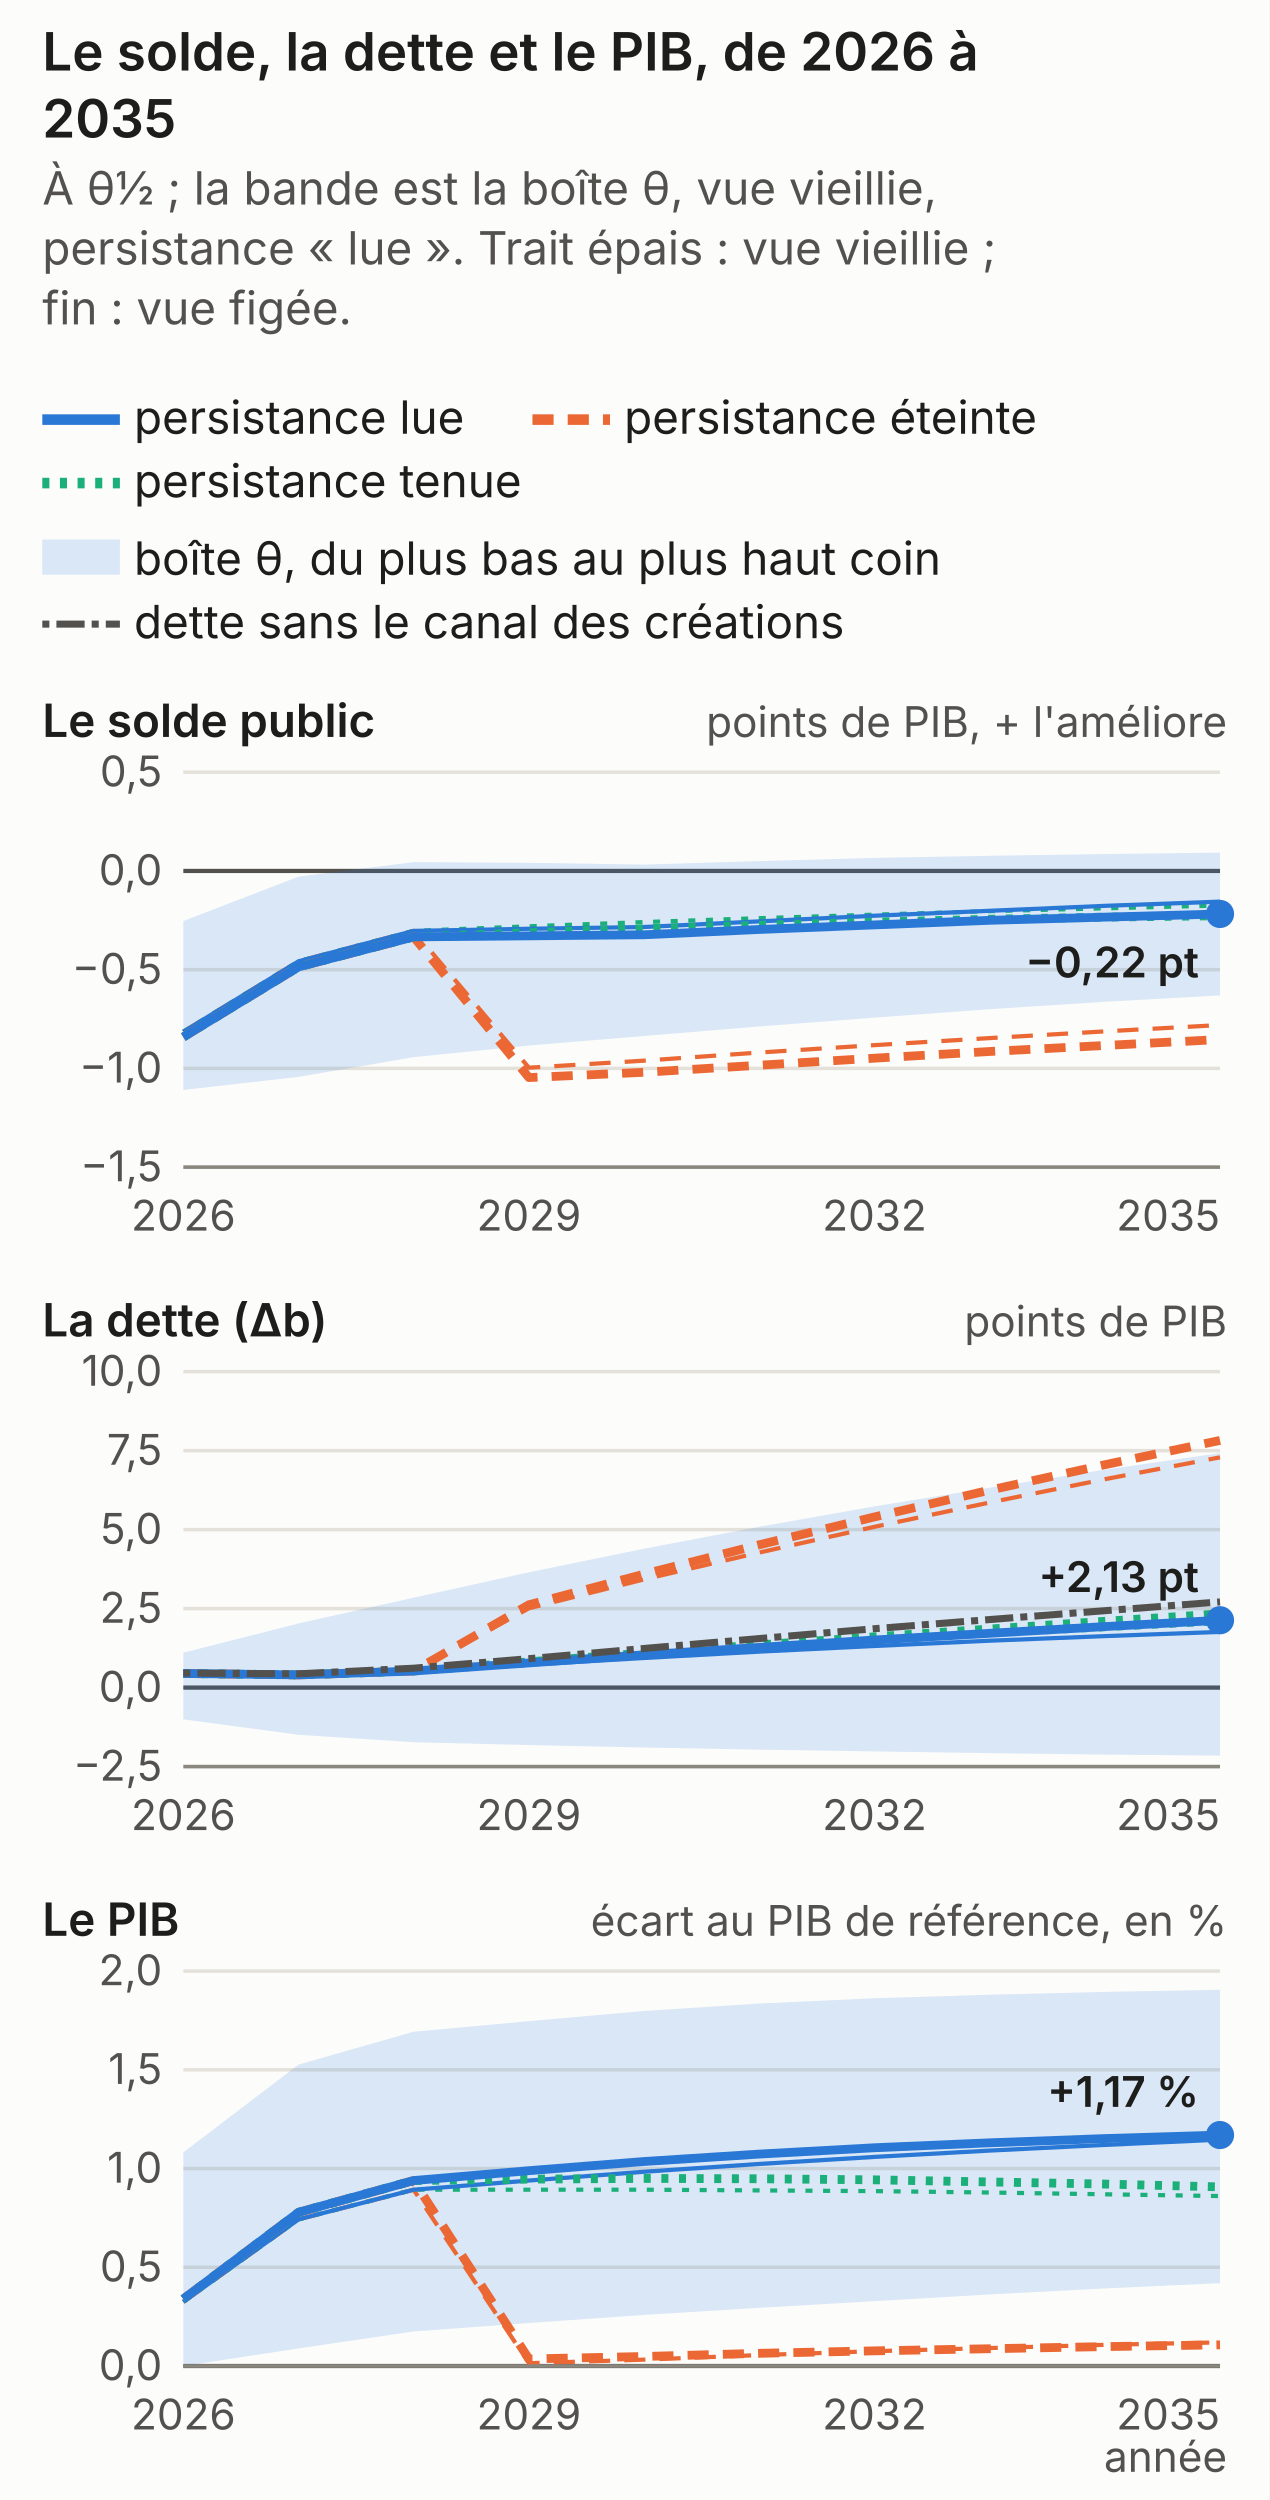
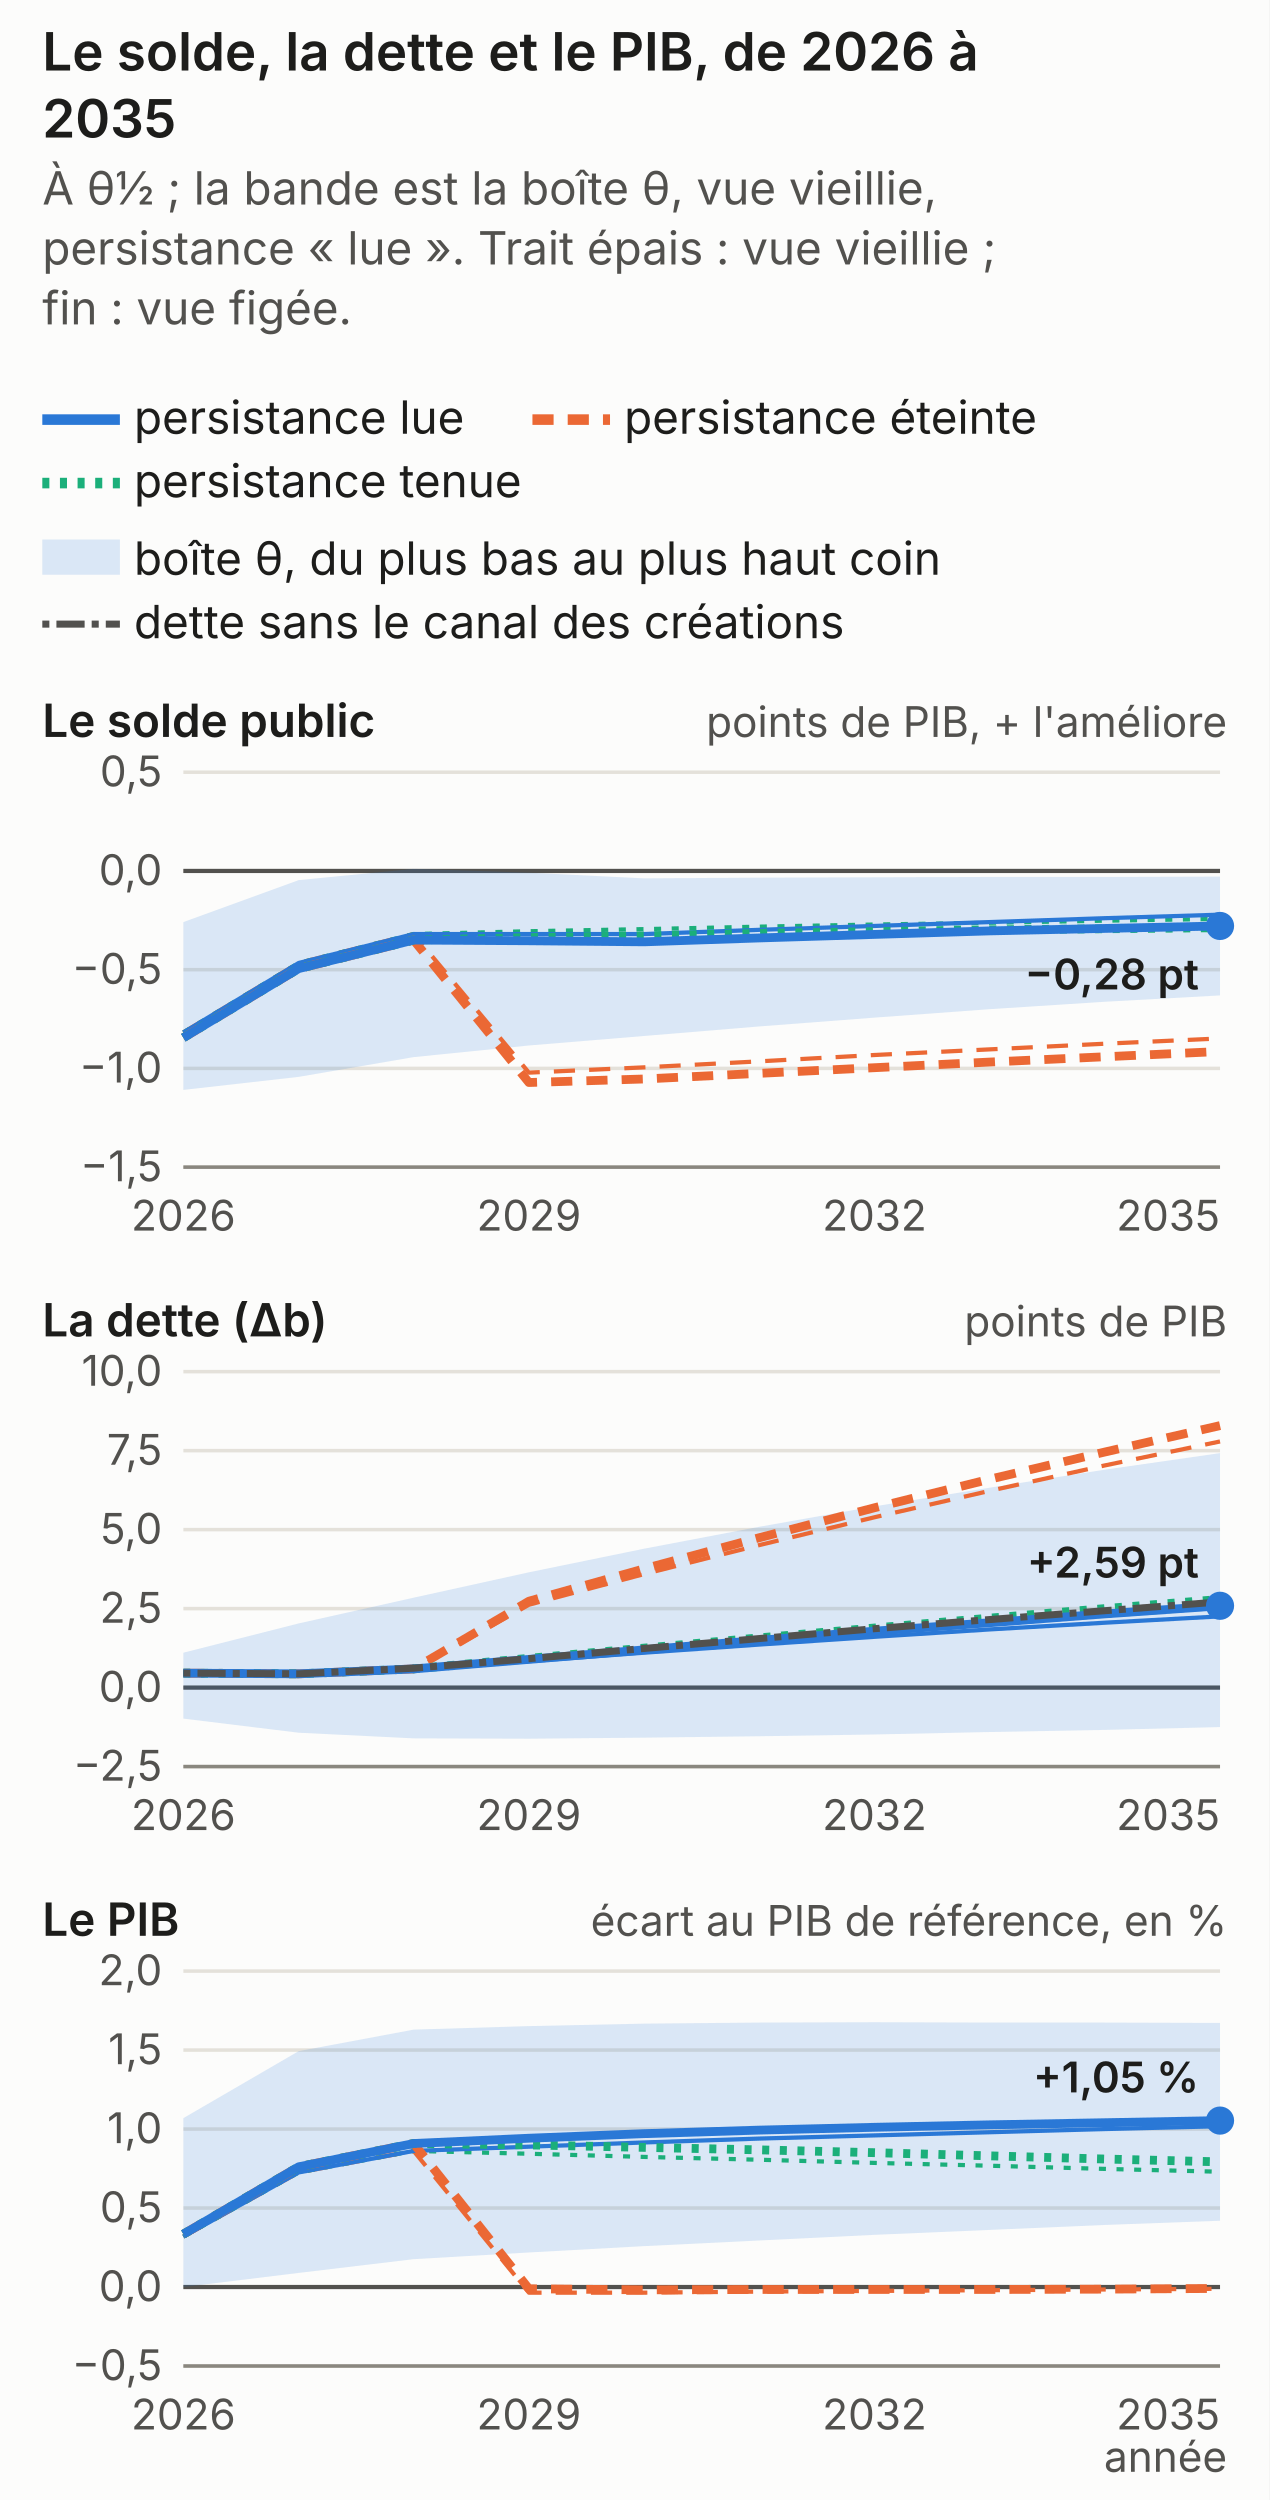
<svg xmlns="http://www.w3.org/2000/svg" viewBox="0 0 360 709" width="360" height="709" role="img" aria-labelledby="pres2027_ruffin_programme-trajectoire-t pres2027_ruffin_programme-trajectoire-d" font-size="13">
  <style>.g-fond{fill:#fcfcfb}.g-encre{fill:#1d1d1b}.g-doux{fill:#52514e}
.g-axe{stroke:#8a877f}.g-grille{stroke:#e4e1da}.g-zero{stroke:#52514e}
.g-s1{stroke:#2a78d6}.g-s2{stroke:#eb6834}.g-s3{stroke:#1baf7a}.g-s4{stroke:#6250d6}
.g-f1{fill:#2a78d6}.g-f2{fill:#eb6834}.g-f3{fill:#1baf7a}.g-f4{fill:#6250d6}
.g-bande{fill:#2a78d6;fill-opacity:.16}.g-plus{fill:#2a78d6}.g-moins{fill:#e34948}
.g-total{fill:#52514e}.g-lien{stroke:#8a877f}.g-sur{fill:#ffffff}
@media (prefers-color-scheme: dark){
.g-fond{fill:#1a1a19}.g-encre{fill:#ece9e2}.g-doux{fill:#c3c2b7}
.g-axe{stroke:#8f8b80}.g-grille{stroke:#33322f}.g-zero{stroke:#c3c2b7}
.g-s1{stroke:#3987e5}.g-s2{stroke:#d95926}.g-s3{stroke:#199e70}.g-s4{stroke:#9085e9}
.g-f1{fill:#3987e5}.g-f2{fill:#d95926}.g-f3{fill:#199e70}.g-f4{fill:#9085e9}
.g-bande{fill:#3987e5;fill-opacity:.24}.g-plus{fill:#3987e5}.g-moins{fill:#e66767}
.g-total{fill:#6b6862}.g-lien{stroke:#8f8b80}}
text{font-family:system-ui,-apple-system,"Segoe UI",sans-serif}</style>
  <rect class="g-fond" fill="#fcfcfb" x="0" y="0" width="360" height="709" />
  <text class="g-encre" fill="#1d1d1b" x="12" y="20" text-anchor="start" font-size="15" font-weight="600">Le solde, la dette et le PIB, de 2026 à</text>
  <text class="g-encre" fill="#1d1d1b" x="12" y="39" text-anchor="start" font-size="15" font-weight="600">2035</text>
  <text class="g-doux" fill="#52514e" x="12" y="58" text-anchor="start">À θ½ ; la bande est la boîte θ, vue vieillie,</text>
  <text class="g-doux" fill="#52514e" x="12" y="75" text-anchor="start">persistance « lue ». Trait épais : vue vieillie ;</text>
  <text class="g-doux" fill="#52514e" x="12" y="92" text-anchor="start">fin : vue figée.</text>
  <line class="g-s1" stroke="#2a78d6" stroke-width="3" x1="12" y1="119" x2="34" y2="119" />
  <text class="g-encre" fill="#1d1d1b" x="38" y="123" text-anchor="start">persistance lue</text>
  <line class="g-s2" stroke="#eb6834" stroke-width="3" stroke-dasharray="6 4" x1="151" y1="119" x2="173" y2="119" />
  <text class="g-encre" fill="#1d1d1b" x="177" y="123" text-anchor="start">persistance éteinte</text>
  <line class="g-s3" stroke="#1baf7a" stroke-width="3" stroke-dasharray="2 3" x1="12" y1="137" x2="34" y2="137" />
  <text class="g-encre" fill="#1d1d1b" x="38" y="141" text-anchor="start">persistance tenue</text>
  <rect class="g-bande" fill="#2a78d6" fill-opacity=".16" x="12" y="153" width="22" height="10" />
  <text class="g-encre" fill="#1d1d1b" x="38" y="163" text-anchor="start">boîte θ, du plus bas au plus haut coin</text>
  <line class="g-zero" stroke="#52514e" stroke-width="2" stroke-dasharray="2 2 8 2" x1="12" y1="177" x2="34" y2="177" />
  <text class="g-encre" fill="#1d1d1b" x="38" y="181" text-anchor="start">dette sans le canal des créations</text>
  <text class="g-encre" fill="#1d1d1b" x="12" y="209" text-anchor="start" font-weight="600">Le solde public</text>
  <text class="g-doux" fill="#52514e" x="348" y="209" text-anchor="end" font-size="12">points de PIB, + l'améliore</text>
  <line class="g-grille" stroke="#e4e1da" stroke-width="1" x1="52" y1="331" x2="346" y2="331" />
  <text class="g-doux" fill="#52514e" x="46" y="335" text-anchor="end" font-size="12">−1,5</text>
  <line class="g-grille" stroke="#e4e1da" stroke-width="1" x1="52" y1="303" x2="346" y2="303" />
  <text class="g-doux" fill="#52514e" x="46" y="307" text-anchor="end" font-size="12">−1,0</text>
  <line class="g-grille" stroke="#e4e1da" stroke-width="1" x1="52" y1="275" x2="346" y2="275" />
  <text class="g-doux" fill="#52514e" x="46" y="279" text-anchor="end" font-size="12">−0,5</text>
  <line class="g-grille" stroke="#e4e1da" stroke-width="1" x1="52" y1="247" x2="346" y2="247" />
  <text class="g-doux" fill="#52514e" x="46" y="251" text-anchor="end" font-size="12">0,0</text>
  <line class="g-grille" stroke="#e4e1da" stroke-width="1" x1="52" y1="219" x2="346" y2="219" />
  <text class="g-doux" fill="#52514e" x="46" y="223" text-anchor="end" font-size="12">0,5</text>
  <line class="g-zero" stroke="#52514e" stroke-width="1.2" x1="52" y1="247" x2="346" y2="247" />
-   <polygon class="g-bande" fill="#2a78d6" fill-opacity=".16" points="52,261.2 84.7,248.6 117.3,244.5 150,244.7 182.7,245.2 215.3,244.2 248,243.3 280.7,242.7 313.3,242.2 346,241.8 346,282.3 313.3,284.1 280.7,286.2 248,288.6 215.3,291.1 182.7,293.8 150,296.5 117.3,299.8 84.7,305.4 52,309.1" />
-   <polyline class="g-s2" stroke="#eb6834" fill="none" stroke-width="1.2" stroke-dasharray="6 4" stroke-linejoin="round" points="52,292.6 84.7,272.6 117.3,264 150,302.8 182.7,300.8 215.3,298.5 248,296.4 280.7,294.4 313.3,292.5 346,290.7" />
-   <polyline class="g-s3" stroke="#1baf7a" fill="none" stroke-width="1.2" stroke-dasharray="2 3" stroke-linejoin="round" points="52,292.6 84.7,272.6 117.3,264 150,262.7 182.7,261.5 215.3,260.4 248,259.4 280.7,258.4 313.3,257.6 346,256.8" />
-   <polyline class="g-s1" stroke="#2a78d6" fill="none" stroke-width="1.2" stroke-linejoin="round" points="52,292.6 84.7,272.6 117.3,264 150,263.4 182.7,262.9 215.3,261.3 248,259.7 280.7,258.3 313.3,256.9 346,255.7" />
-   <polyline class="g-s2" stroke="#eb6834" fill="none" stroke-width="2.5" stroke-dasharray="6 4" stroke-linejoin="round" points="52,294.1 84.7,274.2 117.3,265.7 150,305.6 182.7,304.1 215.3,302.1 248,300.1 280.7,298.2 313.3,296.5 346,294.8" />
-   <polyline class="g-s3" stroke="#1baf7a" fill="none" stroke-width="2.5" stroke-dasharray="2 3" stroke-linejoin="round" points="52,294.1 84.7,274.2 117.3,265.7 150,264.5 182.7,263.4 215.3,262.4 248,261.5 280.7,260.7 313.3,260.1 346,259.7" />
-   <polyline class="g-s1" stroke="#2a78d6" fill="none" stroke-width="2.5" stroke-linejoin="round" points="52,294.1 84.7,274.2 117.3,265.7 150,265.4 182.7,265.1 215.3,263.6 248,262.3 280.7,261 313.3,260.1 346,259.2" />
-   <circle class="g-f1" fill="#2a78d6" cx="346" cy="259.2" r="4" />
-   <text class="g-encre" fill="#1d1d1b" x="340" y="277.2" text-anchor="end" font-size="12" font-weight="600">−0,22 pt</text>
+   <polygon class="g-bande" fill="#2a78d6" fill-opacity=".16" points="52,261.5 84.7,249.6 117.3,246.4 150,247.5 182.7,249.1 215.3,248.9 248,248.8 280.7,248.7 313.3,248.7 346,248.6 346,282.3 313.3,284.1 280.7,286.2 248,288.6 215.3,291.1 182.7,293.8 150,296.5 117.3,299.8 84.7,305.4 52,309.1" />
+   <polyline class="g-s2" stroke="#eb6834" fill="none" stroke-width="1.2" stroke-dasharray="6 4" stroke-linejoin="round" points="52,292.8 84.7,273.1 117.3,264.9 150,304.2 182.7,302.7 215.3,301 248,299.2 280.7,297.6 313.3,296 346,294.5" />
+   <polyline class="g-s3" stroke="#1baf7a" fill="none" stroke-width="1.2" stroke-dasharray="2 3" stroke-linejoin="round" points="52,292.8 84.7,273.1 117.3,264.9 150,264.1 182.7,263.5 215.3,262.8 248,262.2 280.7,261.7 313.3,261.1 346,260.6" />
+   <polyline class="g-s1" stroke="#2a78d6" fill="none" stroke-width="1.2" stroke-linejoin="round" points="52,292.8 84.7,273.1 117.3,264.9 150,264.9 182.7,264.9 215.3,263.7 248,262.6 280.7,261.5 313.3,260.4 346,259.4" />
+   <polyline class="g-s2" stroke="#eb6834" fill="none" stroke-width="2.5" stroke-dasharray="6 4" stroke-linejoin="round" points="52,294.3 84.7,274.7 117.3,266.6 150,307 182.7,306 215.3,304.4 248,302.8 280.7,301.2 313.3,299.7 346,298.2" />
+   <polyline class="g-s3" stroke="#1baf7a" fill="none" stroke-width="2.5" stroke-dasharray="2 3" stroke-linejoin="round" points="52,294.3 84.7,274.7 117.3,266.6 150,265.9 182.7,265.4 215.3,264.7 248,264.2 280.7,263.7 313.3,263.4 346,263.1" />
+   <polyline class="g-s1" stroke="#2a78d6" fill="none" stroke-width="2.5" stroke-linejoin="round" points="52,294.3 84.7,274.7 117.3,266.6 150,266.8 182.7,267.1 215.3,266 248,265 280.7,264 313.3,263.3 346,262.6" />
+   <circle class="g-f1" fill="#2a78d6" cx="346" cy="262.6" r="4" />
+   <text class="g-encre" fill="#1d1d1b" x="340" y="280.6" text-anchor="end" font-size="12" font-weight="600">−0,28 pt</text>
  <line class="g-axe" stroke="#8a877f" stroke-width="1" x1="52" y1="331" x2="346" y2="331" />
  <text class="g-doux" fill="#52514e" x="52" y="349" text-anchor="middle" font-size="12">2026</text>
  <text class="g-doux" fill="#52514e" x="150" y="349" text-anchor="middle" font-size="12">2029</text>
  <text class="g-doux" fill="#52514e" x="248" y="349" text-anchor="middle" font-size="12">2032</text>
  <text class="g-doux" fill="#52514e" x="346" y="349" text-anchor="end" font-size="12">2035</text>
  <text class="g-encre" fill="#1d1d1b" x="12" y="379" text-anchor="start" font-weight="600">La dette (Δb)</text>
  <text class="g-doux" fill="#52514e" x="348" y="379" text-anchor="end" font-size="12">points de PIB</text>
  <line class="g-grille" stroke="#e4e1da" stroke-width="1" x1="52" y1="501" x2="346" y2="501" />
  <text class="g-doux" fill="#52514e" x="46" y="505" text-anchor="end" font-size="12">−2,5</text>
  <line class="g-grille" stroke="#e4e1da" stroke-width="1" x1="52" y1="478.6" x2="346" y2="478.6" />
  <text class="g-doux" fill="#52514e" x="46" y="482.6" text-anchor="end" font-size="12">0,0</text>
  <line class="g-grille" stroke="#e4e1da" stroke-width="1" x1="52" y1="456.2" x2="346" y2="456.2" />
  <text class="g-doux" fill="#52514e" x="46" y="460.2" text-anchor="end" font-size="12">2,5</text>
  <line class="g-grille" stroke="#e4e1da" stroke-width="1" x1="52" y1="433.8" x2="346" y2="433.8" />
  <text class="g-doux" fill="#52514e" x="46" y="437.8" text-anchor="end" font-size="12">5,0</text>
  <line class="g-grille" stroke="#e4e1da" stroke-width="1" x1="52" y1="411.4" x2="346" y2="411.4" />
  <text class="g-doux" fill="#52514e" x="46" y="415.4" text-anchor="end" font-size="12">7,5</text>
  <line class="g-grille" stroke="#e4e1da" stroke-width="1" x1="52" y1="389" x2="346" y2="389" />
  <text class="g-doux" fill="#52514e" x="46" y="393" text-anchor="end" font-size="12">10,0</text>
  <line class="g-zero" stroke="#52514e" stroke-width="1.2" x1="52" y1="478.6" x2="346" y2="478.6" />
-   <polygon class="g-bande" fill="#2a78d6" fill-opacity=".16" points="52,468.7 84.7,460.4 117.3,453.1 150,445.9 182.7,439.2 215.3,433 248,427.2 280.7,421.9 313.3,416.8 346,412.1 346,497.9 313.3,497.6 280.7,497.2 248,496.7 215.3,496.2 182.7,495.6 150,494.9 117.3,494.1 84.7,492 52,487.6" />
-   <polyline class="g-s2" stroke="#eb6834" fill="none" stroke-width="1.2" stroke-dasharray="6 4" stroke-linejoin="round" points="52,474.7 84.7,475.1 117.3,474.1 150,456.1 182.7,447.9 215.3,440.3 248,433 280.7,426.1 313.3,419.5 346,413.3" />
-   <polyline class="g-s3" stroke="#1baf7a" fill="none" stroke-width="1.2" stroke-dasharray="2 3" stroke-linejoin="round" points="52,474.7 84.7,475.1 117.3,474.1 150,471.8 182.7,469.6 215.3,467.5 248,465.6 280.7,463.7 313.3,462 346,460.3" />
-   <polyline class="g-s1" stroke="#2a78d6" fill="none" stroke-width="1.2" stroke-linejoin="round" points="52,474.7 84.7,475.1 117.3,474.1 150,472.1 182.7,470.2 215.3,468.4 248,466.8 280.7,465.3 313.3,464 346,462.8" />
-   <polyline class="g-s2" stroke="#eb6834" fill="none" stroke-width="2.5" stroke-dasharray="6 4" stroke-linejoin="round" points="52,474.6 84.7,475 117.3,473.9 150,455.1 182.7,446.4 215.3,438.1 248,430.2 280.7,422.6 313.3,415.4 346,408.5" />
-   <polyline class="g-s3" stroke="#1baf7a" fill="none" stroke-width="2.5" stroke-dasharray="2 3" stroke-linejoin="round" points="52,474.6 84.7,475 117.3,473.9 150,471.3 182.7,468.8 215.3,466.5 248,464.2 280.7,462 313.3,459.8 346,457.7" />
-   <polyline class="g-s1" stroke="#2a78d6" fill="none" stroke-width="2.5" stroke-linejoin="round" points="52,474.6 84.7,475 117.3,473.9 150,471.6 182.7,469.3 215.3,467.2 248,465.1 280.7,463.2 313.3,461.3 346,459.5" />
+   <polygon class="g-bande" fill="#2a78d6" fill-opacity=".16" points="52,468.7 84.7,460.4 117.3,453.1 150,445.9 182.7,439.2 215.3,433 248,427.2 280.7,421.9 313.3,416.8 346,412.1 346,489.8 313.3,490.6 280.7,491.2 248,491.9 215.3,492.4 182.7,492.8 150,493.1 117.3,493 84.7,491.4 52,487.4" />
+   <polyline class="g-s2" stroke="#eb6834" fill="none" stroke-width="1.2" stroke-dasharray="6 4" stroke-linejoin="round" points="52,474.6 84.7,474.8 117.3,473.6 150,455.1 182.7,446.4 215.3,438.2 248,430.3 280.7,422.8 313.3,415.6 346,408.8" />
+   <polyline class="g-s3" stroke="#1baf7a" fill="none" stroke-width="1.2" stroke-dasharray="2 3" stroke-linejoin="round" points="52,474.6 84.7,474.8 117.3,473.6 150,470.8 182.7,468.1 215.3,465.5 248,462.9 280.7,460.5 313.3,458.2 346,455.9" />
+   <polyline class="g-s1" stroke="#2a78d6" fill="none" stroke-width="1.2" stroke-linejoin="round" points="52,474.6 84.7,474.8 117.3,473.6 150,471.1 182.7,468.7 215.3,466.4 248,464.2 280.7,462.1 313.3,460.2 346,458.4" />
+   <polyline class="g-s2" stroke="#eb6834" fill="none" stroke-width="2.5" stroke-dasharray="6 4" stroke-linejoin="round" points="52,474.5 84.7,474.7 117.3,473.3 150,454.1 182.7,444.9 215.3,436.1 248,427.6 280.7,419.5 313.3,411.8 346,404.3" />
+   <polyline class="g-s3" stroke="#1baf7a" fill="none" stroke-width="2.5" stroke-dasharray="2 3" stroke-linejoin="round" points="52,474.5 84.7,474.7 117.3,473.3 150,470.3 182.7,467.4 215.3,464.5 248,461.7 280.7,458.9 313.3,456.2 346,453.6" />
+   <polyline class="g-s1" stroke="#2a78d6" fill="none" stroke-width="2.5" stroke-linejoin="round" points="52,474.5 84.7,474.7 117.3,473.3 150,470.6 182.7,467.9 215.3,465.2 248,462.6 280.7,460.2 313.3,457.7 346,455.4" />
  <polyline class="g-zero" stroke="#52514e" fill="none" stroke-width="2" stroke-dasharray="2 2 8 2" points="52,474.5 84.7,474.7 117.3,473.1 150,470.4 182.7,467.5 215.3,464.7 248,461.9 280.7,459.3 313.3,456.8 346,454.3" />
-   <circle class="g-f1" fill="#2a78d6" cx="346" cy="459.5" r="4" />
-   <text class="g-encre" fill="#1d1d1b" x="340" y="451.5" text-anchor="end" font-size="12" font-weight="600">+2,13 pt</text>
+   <circle class="g-f1" fill="#2a78d6" cx="346" cy="455.4" r="4" />
+   <text class="g-encre" fill="#1d1d1b" x="340" y="447.4" text-anchor="end" font-size="12" font-weight="600">+2,59 pt</text>
  <line class="g-axe" stroke="#8a877f" stroke-width="1" x1="52" y1="501" x2="346" y2="501" />
  <text class="g-doux" fill="#52514e" x="52" y="519" text-anchor="middle" font-size="12">2026</text>
  <text class="g-doux" fill="#52514e" x="150" y="519" text-anchor="middle" font-size="12">2029</text>
  <text class="g-doux" fill="#52514e" x="248" y="519" text-anchor="middle" font-size="12">2032</text>
  <text class="g-doux" fill="#52514e" x="346" y="519" text-anchor="end" font-size="12">2035</text>
  <text class="g-encre" fill="#1d1d1b" x="12" y="549" text-anchor="start" font-weight="600">Le PIB</text>
  <text class="g-doux" fill="#52514e" x="348" y="549" text-anchor="end" font-size="12">écart au PIB de référence, en %</text>
  <line class="g-grille" stroke="#e4e1da" stroke-width="1" x1="52" y1="671" x2="346" y2="671" />
-   <text class="g-doux" fill="#52514e" x="46" y="675" text-anchor="end" font-size="12">0,0</text>
-   <line class="g-grille" stroke="#e4e1da" stroke-width="1" x1="52" y1="643" x2="346" y2="643" />
-   <text class="g-doux" fill="#52514e" x="46" y="647" text-anchor="end" font-size="12">0,5</text>
-   <line class="g-grille" stroke="#e4e1da" stroke-width="1" x1="52" y1="615" x2="346" y2="615" />
-   <text class="g-doux" fill="#52514e" x="46" y="619" text-anchor="end" font-size="12">1,0</text>
-   <line class="g-grille" stroke="#e4e1da" stroke-width="1" x1="52" y1="587" x2="346" y2="587" />
-   <text class="g-doux" fill="#52514e" x="46" y="591" text-anchor="end" font-size="12">1,5</text>
+   <text class="g-doux" fill="#52514e" x="46" y="675" text-anchor="end" font-size="12">−0,5</text>
+   <line class="g-grille" stroke="#e4e1da" stroke-width="1" x1="52" y1="648.6" x2="346" y2="648.6" />
+   <text class="g-doux" fill="#52514e" x="46" y="652.6" text-anchor="end" font-size="12">0,0</text>
+   <line class="g-grille" stroke="#e4e1da" stroke-width="1" x1="52" y1="626.2" x2="346" y2="626.2" />
+   <text class="g-doux" fill="#52514e" x="46" y="630.2" text-anchor="end" font-size="12">0,5</text>
+   <line class="g-grille" stroke="#e4e1da" stroke-width="1" x1="52" y1="603.8" x2="346" y2="603.8" />
+   <text class="g-doux" fill="#52514e" x="46" y="607.8" text-anchor="end" font-size="12">1,0</text>
+   <line class="g-grille" stroke="#e4e1da" stroke-width="1" x1="52" y1="581.4" x2="346" y2="581.4" />
+   <text class="g-doux" fill="#52514e" x="46" y="585.4" text-anchor="end" font-size="12">1,5</text>
  <line class="g-grille" stroke="#e4e1da" stroke-width="1" x1="52" y1="559" x2="346" y2="559" />
  <text class="g-doux" fill="#52514e" x="46" y="563" text-anchor="end" font-size="12">2,0</text>
-   <line class="g-zero" stroke="#52514e" stroke-width="1.2" x1="52" y1="671" x2="346" y2="671" />
-   <polygon class="g-bande" fill="#2a78d6" fill-opacity=".16" points="52,610.4 84.7,585.5 117.3,576.2 150,573.2 182.7,570.3 215.3,568.2 248,566.7 280.7,565.7 313.3,564.9 346,564.3 346,647.5 313.3,649 280.7,650.7 248,652.6 215.3,654.5 182.7,656.5 150,658.8 117.3,661.2 84.7,666 52,671" />
-   <polyline class="g-s2" stroke="#eb6834" fill="none" stroke-width="1.2" stroke-dasharray="6 4" stroke-linejoin="round" points="52,652.8 84.7,629.4 117.3,621 150,670.2 182.7,669.2 215.3,667.9 248,666.8 280.7,665.9 313.3,665 346,664.3" />
-   <polyline class="g-s3" stroke="#1baf7a" fill="none" stroke-width="1.2" stroke-dasharray="2 3" stroke-linejoin="round" points="52,652.8 84.7,629.4 117.3,621 150,621 182.7,621 215.3,621.2 248,621.4 280.7,621.8 313.3,622.3 346,622.8" />
-   <polyline class="g-s1" stroke="#2a78d6" fill="none" stroke-width="1.2" stroke-linejoin="round" points="52,652.8 84.7,629.4 117.3,621 150,618.4 182.7,615.9 215.3,613.7 248,611.7 280.7,609.9 313.3,608.3 346,606.8" />
-   <polyline class="g-s2" stroke="#eb6834" fill="none" stroke-width="2.5" stroke-dasharray="6 4" stroke-linejoin="round" points="52,652 84.7,627.4 117.3,618.4 150,669 182.7,668.3 215.3,667.4 248,666.7 280.7,666.1 313.3,665.5 346,665" />
-   <polyline class="g-s3" stroke="#1baf7a" fill="none" stroke-width="2.5" stroke-dasharray="2 3" stroke-linejoin="round" points="52,652 84.7,627.4 117.3,618.4 150,618 182.7,617.8 215.3,617.9 248,618.2 280.7,618.8 313.3,619.4 346,620.2" />
-   <polyline class="g-s1" stroke="#2a78d6" fill="none" stroke-width="2.5" stroke-linejoin="round" points="52,652 84.7,627.4 117.3,618.4 150,615.6 182.7,613 215.3,610.9 248,609.1 280.7,607.7 313.3,606.5 346,605.5" />
-   <circle class="g-f1" fill="#2a78d6" cx="346" cy="605.5" r="4" />
-   <text class="g-encre" fill="#1d1d1b" x="340" y="597.5" text-anchor="end" font-size="12" font-weight="600">+1,17 %</text>
+   <line class="g-zero" stroke="#52514e" stroke-width="1.2" x1="52" y1="648.6" x2="346" y2="648.6" />
+   <polygon class="g-bande" fill="#2a78d6" fill-opacity=".16" points="52,600.7 84.7,581.7 117.3,575.6 150,574.6 182.7,573.9 215.3,573.6 248,573.5 280.7,573.6 313.3,573.6 346,573.7 346,629.8 313.3,631 280.7,632.4 248,633.8 215.3,635.4 182.7,637 150,638.8 117.3,640.7 84.7,644.6 52,648.6" />
+   <polyline class="g-s2" stroke="#eb6834" fill="none" stroke-width="1.2" stroke-dasharray="6 4" stroke-linejoin="round" points="52,634.3 84.7,616.1 117.3,610 150,650.2 182.7,650.2 215.3,649.9 248,649.7 280.7,649.5 313.3,649.3 346,649.1" />
+   <polyline class="g-s3" stroke="#1baf7a" fill="none" stroke-width="1.2" stroke-dasharray="2 3" stroke-linejoin="round" points="52,634.3 84.7,616.1 117.3,610 150,610.8 182.7,611.7 215.3,612.5 248,613.4 280.7,614.2 313.3,615.1 346,615.9" />
+   <polyline class="g-s1" stroke="#2a78d6" fill="none" stroke-width="1.2" stroke-linejoin="round" points="52,634.3 84.7,616.1 117.3,610 150,608.8 182.7,607.6 215.3,606.5 248,605.6 280.7,604.7 313.3,603.8 346,603" />
+   <polyline class="g-s2" stroke="#eb6834" fill="none" stroke-width="2.5" stroke-dasharray="6 4" stroke-linejoin="round" points="52,633.6 84.7,614.5 117.3,607.9 150,649.1 182.7,649.4 215.3,649.3 248,649.3 280.7,649.3 313.3,649.2 346,649" />
+   <polyline class="g-s3" stroke="#1baf7a" fill="none" stroke-width="2.5" stroke-dasharray="2 3" stroke-linejoin="round" points="52,633.6 84.7,614.5 117.3,607.9 150,608.3 182.7,609 215.3,609.7 248,610.5 280.7,611.4 313.3,612.3 346,613.1" />
+   <polyline class="g-s1" stroke="#2a78d6" fill="none" stroke-width="2.5" stroke-linejoin="round" points="52,633.6 84.7,614.5 117.3,607.9 150,606.4 182.7,605.1 215.3,604.1 248,603.3 280.7,602.6 313.3,602 346,601.4" />
+   <circle class="g-f1" fill="#2a78d6" cx="346" cy="601.4" r="4" />
+   <text class="g-encre" fill="#1d1d1b" x="340" y="593.4" text-anchor="end" font-size="12" font-weight="600">+1,05 %</text>
  <line class="g-axe" stroke="#8a877f" stroke-width="1" x1="52" y1="671" x2="346" y2="671" />
  <text class="g-doux" fill="#52514e" x="52" y="689" text-anchor="middle" font-size="12">2026</text>
  <text class="g-doux" fill="#52514e" x="150" y="689" text-anchor="middle" font-size="12">2029</text>
  <text class="g-doux" fill="#52514e" x="248" y="689" text-anchor="middle" font-size="12">2032</text>
  <text class="g-doux" fill="#52514e" x="346" y="689" text-anchor="end" font-size="12">2035</text>
  <text class="g-doux" fill="#52514e" x="348" y="701" text-anchor="end" font-size="12">année</text>
</svg>
